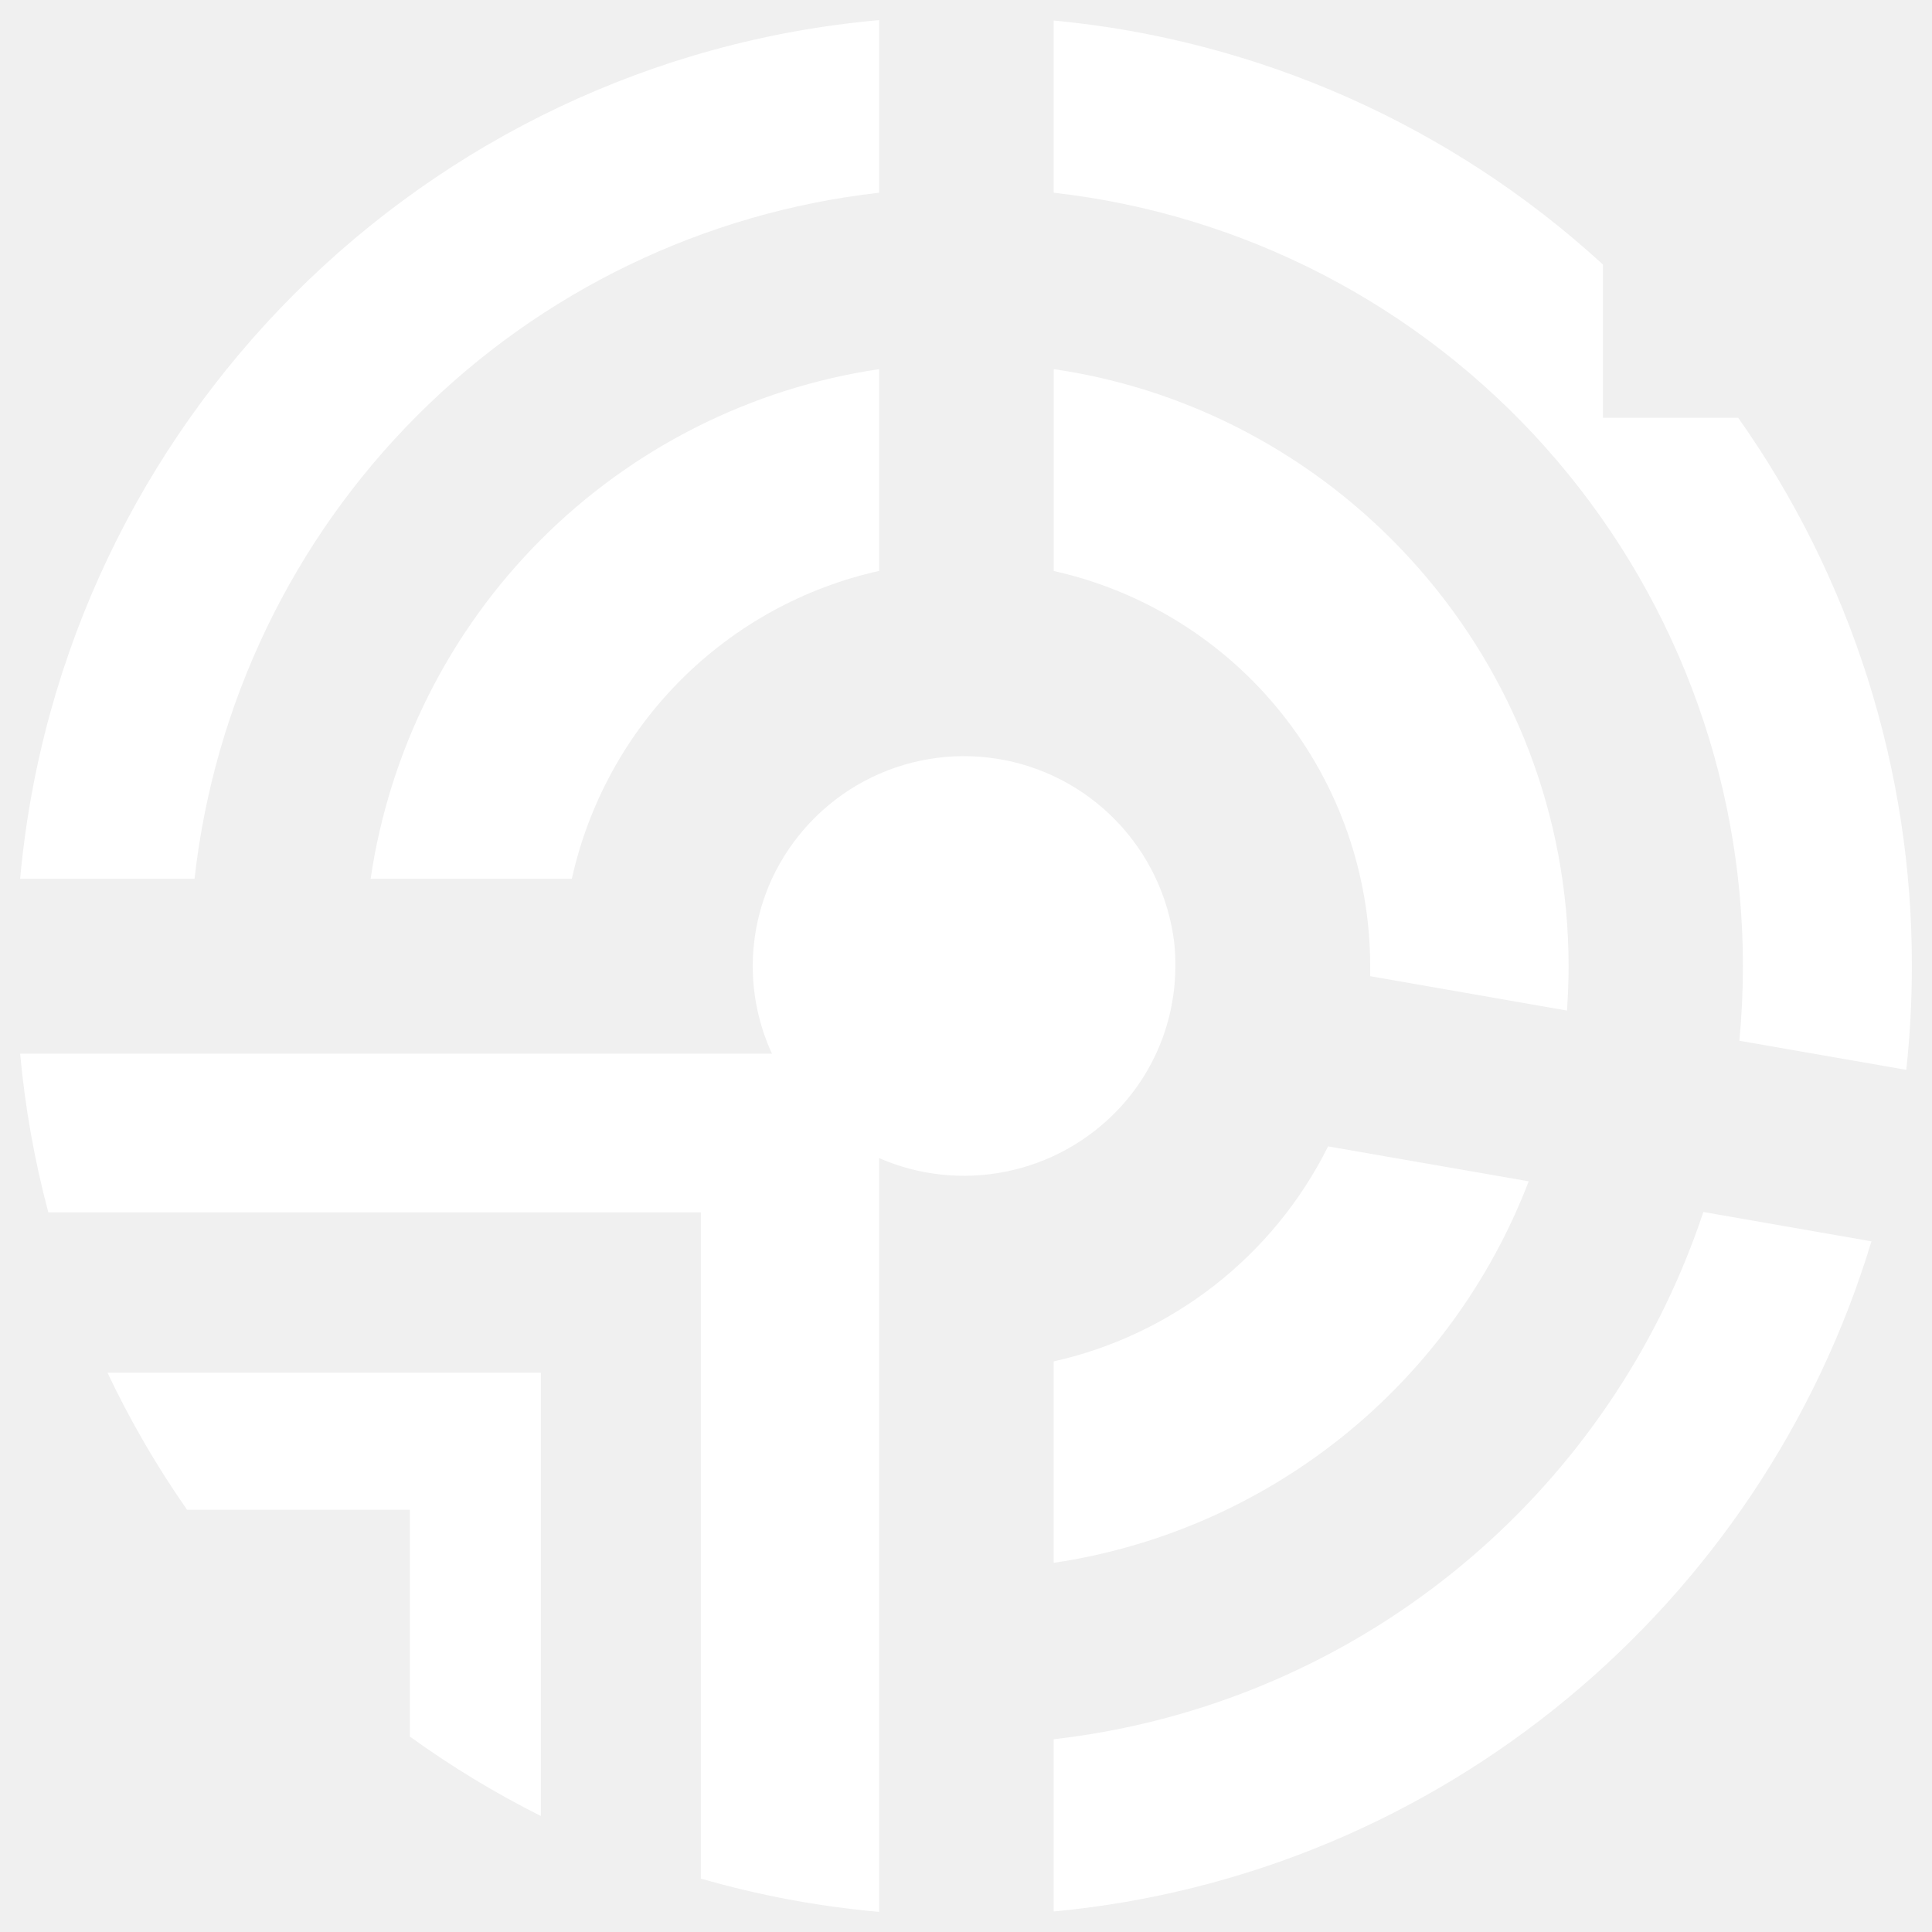
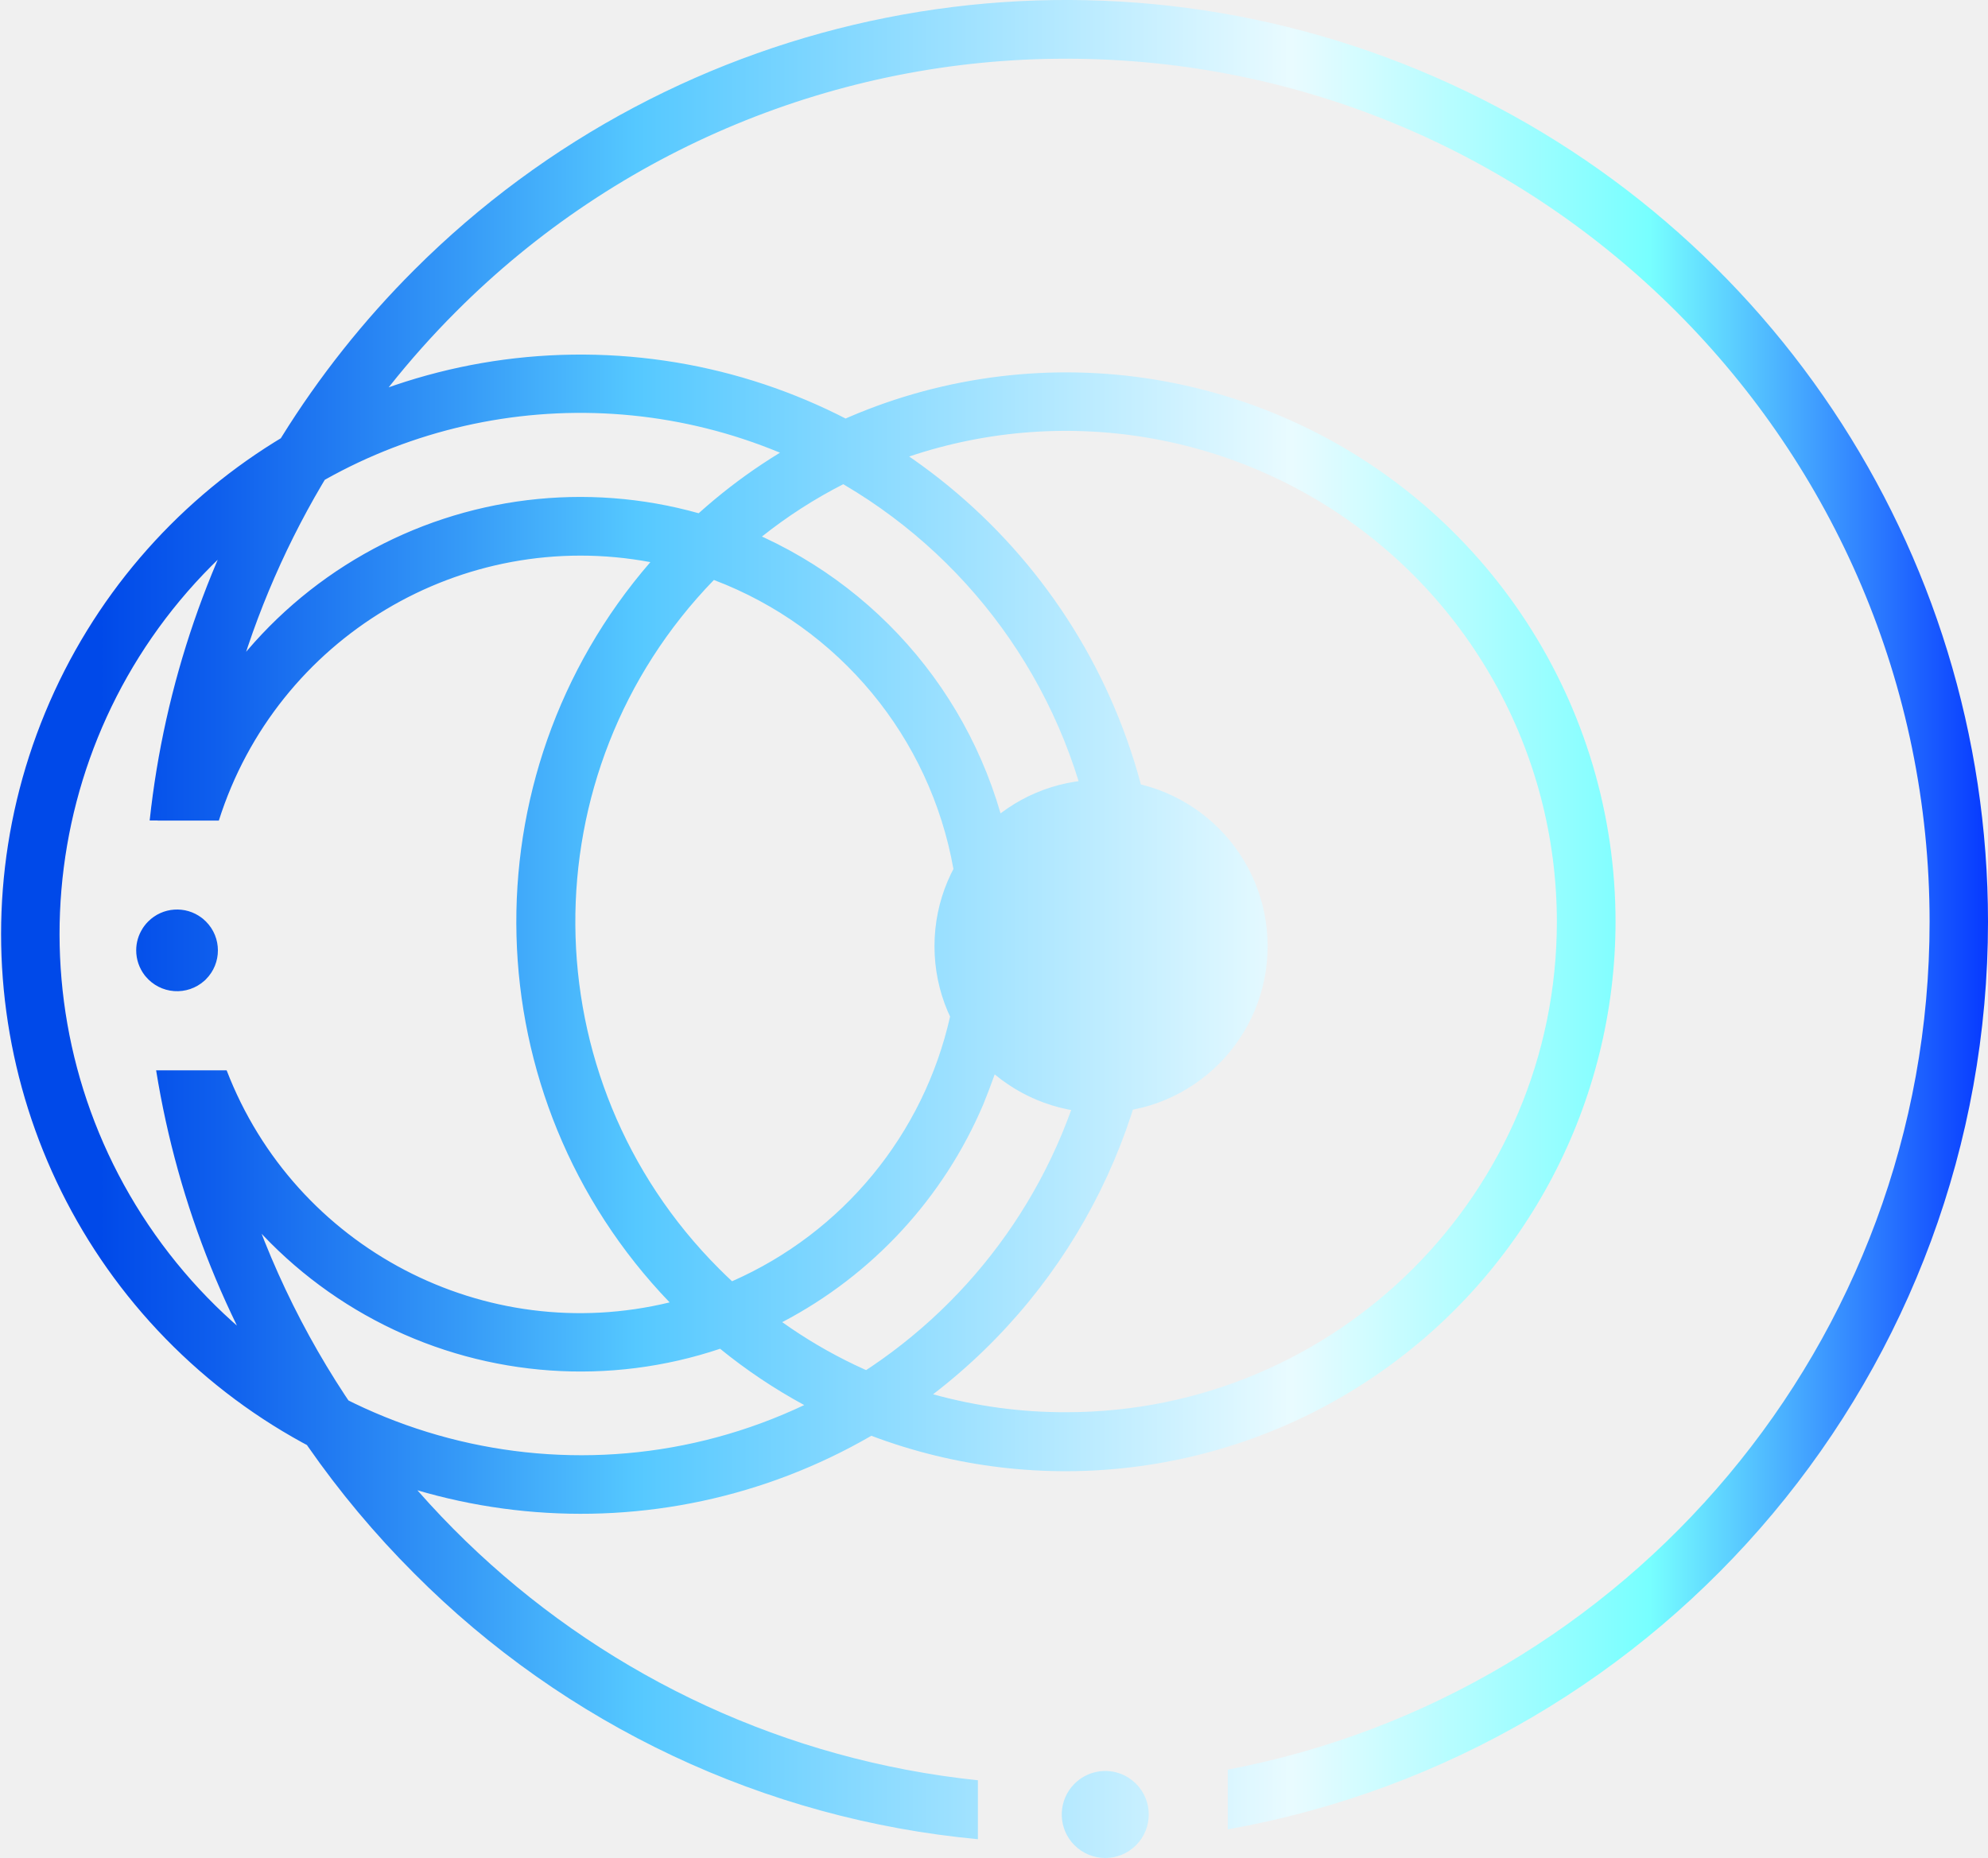
- <svg xmlns="http://www.w3.org/2000/svg" width="48" height="48" viewBox="0 0 48 48" fill="none">
-   <g clip-path="url(#clip0_1_135)">
-     <path d="M26.179 38.828V33.824C27.64 33.497 29.009 32.847 30.189 31.923C31.368 30.999 32.327 29.824 32.996 28.482L37.98 29.35C37.027 31.835 35.432 34.023 33.359 35.688C31.285 37.353 28.808 38.437 26.179 38.828Z" fill="white" />
-     <path d="M13.437 34.104V45.118C12.302 44.549 11.214 43.889 10.184 43.145V37.509H4.647C3.894 36.431 3.233 35.292 2.67 34.104H13.437Z" fill="white" />
-     <path d="M42.32 30.112L46.495 30.841C43.775 39.851 35.822 46.583 26.179 47.49V43.211C29.58 42.823 32.818 41.537 35.561 39.483C38.303 37.43 40.452 34.684 41.787 31.525C41.983 31.059 42.161 30.588 42.32 30.112Z" fill="white" />
-     <path d="M21.841 0.5V4.788C17.498 5.279 13.45 7.232 10.36 10.329C7.27 13.425 5.321 17.482 4.833 21.833H0.5C1.529 10.514 10.537 1.505 21.841 0.5Z" fill="white" />
-     <path d="M21.841 9.171V14.184C19.974 14.6 18.265 15.54 16.913 16.895C15.56 18.25 14.622 19.963 14.207 21.833H9.208C9.678 18.643 11.161 15.69 13.435 13.41C15.711 11.13 18.658 9.644 21.841 9.171Z" fill="white" />
-     <path d="M38.971 24C38.971 24.372 38.957 24.742 38.931 25.107L34.042 24.253C34.042 24.171 34.042 24.088 34.042 24.006C34.041 21.717 33.262 19.497 31.833 17.712C30.403 15.927 28.41 14.684 26.18 14.186V9.171C33.402 10.227 38.971 16.475 38.971 24Z" fill="white" />
-     <path d="M47.5 24C47.5 24.862 47.454 25.723 47.361 26.58L43.214 25.857C43.273 25.241 43.302 24.622 43.302 24C43.305 19.249 41.56 14.663 38.401 11.119C35.243 7.575 30.891 5.321 26.179 4.788V0.51C31.265 0.989 36.056 3.117 39.824 6.572V10.38H43.185C46 14.361 47.508 19.121 47.5 24Z" fill="white" />
-     <path d="M29.201 24C29.202 25.329 28.692 26.608 27.777 27.57C27.03 28.356 26.06 28.892 24.998 29.107C23.936 29.322 22.834 29.206 21.841 28.773V47.5C20.342 47.367 18.859 47.09 17.413 46.673V30.121H1.201C0.856 28.829 0.622 27.51 0.5 26.178H19.179C18.865 25.497 18.702 24.755 18.702 24.005C18.702 23.255 18.865 22.514 19.179 21.833C19.661 20.796 20.467 19.944 21.474 19.406C22.482 18.868 23.636 18.673 24.764 18.85C25.892 19.027 26.932 19.567 27.727 20.388C28.522 21.209 29.029 22.266 29.171 23.401C29.193 23.6 29.203 23.8 29.201 24Z" fill="white" />
+ <svg xmlns="http://www.w3.org/2000/svg" viewBox="0 0 365.93 342.06">
+   <defs>
+     <style>.cls-1{fill:url(#linear-gradient);}</style>
+     <linearGradient id="linear-gradient" y1="171.03" x2="365.93" y2="171.03" gradientUnits="userSpaceOnUse">
+       <stop offset="0.05" stop-color="#0049e9" />
+       <stop offset="0.11" stop-color="#0f5fed" />
+       <stop offset="0.23" stop-color="#3599f7" />
+       <stop offset="0.32" stop-color="#55c8ff" />
+       <stop offset="0.65" stop-color="#e9fbff" />
+       <stop offset="0.8" stop-color="#8afeff" />
+       <stop offset="0.83" stop-color="#7ff" />
+       <stop offset="1" stop-color="#0639ff" />
+     </linearGradient>
+   </defs>
+   <g id="Layer_2" data-name="Layer 2">
+     <g id="Layer_1-2" data-name="Layer 1">
+       <path class="cls-1" d="M233.33,174.2a30.66,30.66,0,1,1-30.66-30.66A30.66,30.66,0,0,1,233.33,174.2ZM37.71,180.49l-.12.1a7.52,7.52,0,0,1-10.75-.78q-.27-4.63-.29-9.3a6.55,6.55,0,0,1,.73-.85,7.49,7.49,0,0,1,9.85-.68,1.84,1.84,0,0,1,.22.17c0,.18,0,.37,0,.54Q37.34,175.14,37.71,180.49Zm328.22-10.8A169.78,169.78,0,0,1,226,336.8v-11c73.47-13.94,129.18-78.63,129.18-156.1,0-87.61-71.28-158.89-158.9-158.89A158.41,158.41,0,0,0,83.93,57.39,161.41,161.41,0,0,0,71.68,71.14a158.13,158.13,0,0,0-33.25,79.92H27.55A167.84,167.84,0,0,1,51.81,80.49,170.81,170.81,0,0,1,76.24,49.7a169.7,169.7,0,0,1,289.69,120ZM180,327.76v10.85A168.41,168.41,0,0,1,76.24,289.68a171.41,171.41,0,0,1-19.58-23.4,167.86,167.86,0,0,1-27.92-69.22h11A159.26,159.26,0,0,0,180,327.76ZM37.71,180.49l-.12.1a69.47,69.47,0,0,1-.53-8.58c0-1,0-2,.07-3a1.84,1.84,0,0,1,.22.17c0,.18,0,.37,0,.54Q37.34,175.14,37.71,180.49Zm259.66-10.8a101.23,101.23,0,0,1-137,94.64,99.1,99.1,0,0,1-12.36-5.66,100.14,100.14,0,0,1-15.47-10.36,105.26,105.26,0,0,1-7.87-7.1l-1.42-1.44a101.15,101.15,0,0,1-3.53-136.29c1.58-1.81,3.23-3.59,5-5.3q1.91-1.92,3.91-3.71a101.14,101.14,0,0,1,168.74,75.22Zm-10.8,0A90.38,90.38,0,0,0,155.23,89.14a88.87,88.87,0,0,0-14.95,9.62,92.3,92.3,0,0,0-7.93,7l-.93,1a90.36,90.36,0,0,0,.93,126.81c.79.79,1.59,1.57,2.4,2.32a92.66,92.66,0,0,0,9.24,7.53,89.24,89.24,0,0,0,27.78,13.28A90.7,90.7,0,0,0,196.23,260a90.32,90.32,0,0,0,90.34-90.34Zm-73,2.32a106.93,106.93,0,0,1-41.82,84.69,103.69,103.69,0,0,1-11.35,7.63A106.71,106.71,0,1,1,210,144.41h0A106.39,106.39,0,0,1,213.59,172Zm-16.42,32.36a96,96,0,0,0,1.39-60.55h0a96.26,96.26,0,0,0-55-60.49A95.88,95.88,0,0,0,40.08,103.05c-.38.36-.76.74-1.13,1.11A96,96,0,0,0,148.06,258.67a96.46,96.46,0,0,0,49.11-54.3ZM37.59,180.59a7.52,7.52,0,0,1-10.75-.78l-.23-.28q-.34-3.72-.35-7.52c0-.37,0-.74,0-1.1.09-.14.18-.27.28-.4a6.55,6.55,0,0,1,.73-.85,7.49,7.49,0,0,1,9.85-.68c-.05,1-.07,2-.07,3A69.47,69.47,0,0,0,37.59,180.59ZM187.34,172a80.38,80.38,0,0,1-4.24,25.79q-1,2.8-2.1,5.52a81,81,0,0,1-37,40.1,78.4,78.4,0,0,1-11.4,4.89A80.68,80.68,0,0,1,30.25,197.06H41.72a69.73,69.73,0,0,0,81.58,42.71,67.37,67.37,0,0,0,11.45-3.88,70,70,0,0,0,40.13-48.73h0A69.92,69.92,0,0,0,175.5,160h0a70,70,0,0,0-44.08-53.22,67.87,67.87,0,0,0-11.65-3.28,69.87,69.87,0,0,0-79.49,47.58H29a80.6,80.6,0,0,1,99.6-56.59,80.74,80.74,0,0,1,55.57,55.26A80.28,80.28,0,0,1,187.34,172Zm21.77,156.4a8.84,8.84,0,0,0-1.32-1.07,8,8,0,0,0-9.21.37,8.71,8.71,0,0,0-.8.7,8,8,0,0,0-.47,10.8l.47.51a8,8,0,1,0,11.33-11.31ZM37.91,169.66c-.18-.18-.37-.35-.56-.51a1.84,1.84,0,0,0-.22-.17,7.49,7.49,0,0,0-9.85.68,6.55,6.55,0,0,0-.73.85c-.1.13-.19.26-.28.4a7.42,7.42,0,0,0-1.2,4.06,7.55,7.55,0,0,0,1.54,4.56l.23.28a7.52,7.52,0,0,0,10.75.78l.12-.1.2-.2a7.52,7.52,0,0,0,0-10.63Zm0,0c-.18-.18-.37-.35-.56-.51a1.84,1.84,0,0,0-.22-.17,7.49,7.49,0,0,0-9.85.68,6.55,6.55,0,0,0-.73.85c-.1.13-.19.26-.28.4a7.42,7.42,0,0,0-1.2,4.06,7.55,7.55,0,0,0,1.54,4.56l.23.28a7.52,7.52,0,0,0,10.75.78l.12-.1.2-.2a7.52,7.52,0,0,0,0-10.63Zm0,0c-.18-.18-.37-.35-.56-.51a1.84,1.84,0,0,0-.22-.17,7.49,7.49,0,0,0-9.85.68,6.55,6.55,0,0,0-.73.85c-.1.13-.19.26-.28.4a7.42,7.42,0,0,0-1.2,4.06,7.55,7.55,0,0,0,1.54,4.56l.23.28a7.52,7.52,0,0,0,10.75.78l.12-.1.2-.2a7.52,7.52,0,0,0,0-10.63Zm171.2,158.75a8.84,8.84,0,0,0-1.32-1.07,8,8,0,0,0-9.21.37,8.71,8.71,0,0,0-.8.7,8,8,0,0,0-.47,10.8l.47.51a8,8,0,1,0,11.33-11.31Z" />
+     </g>
  </g>
-   <defs>
-     <clipPath id="clip0_1_135">
-       <rect width="47" height="47" fill="white" transform="translate(0.5 0.5)" />
-     </clipPath>
-   </defs>
</svg>
